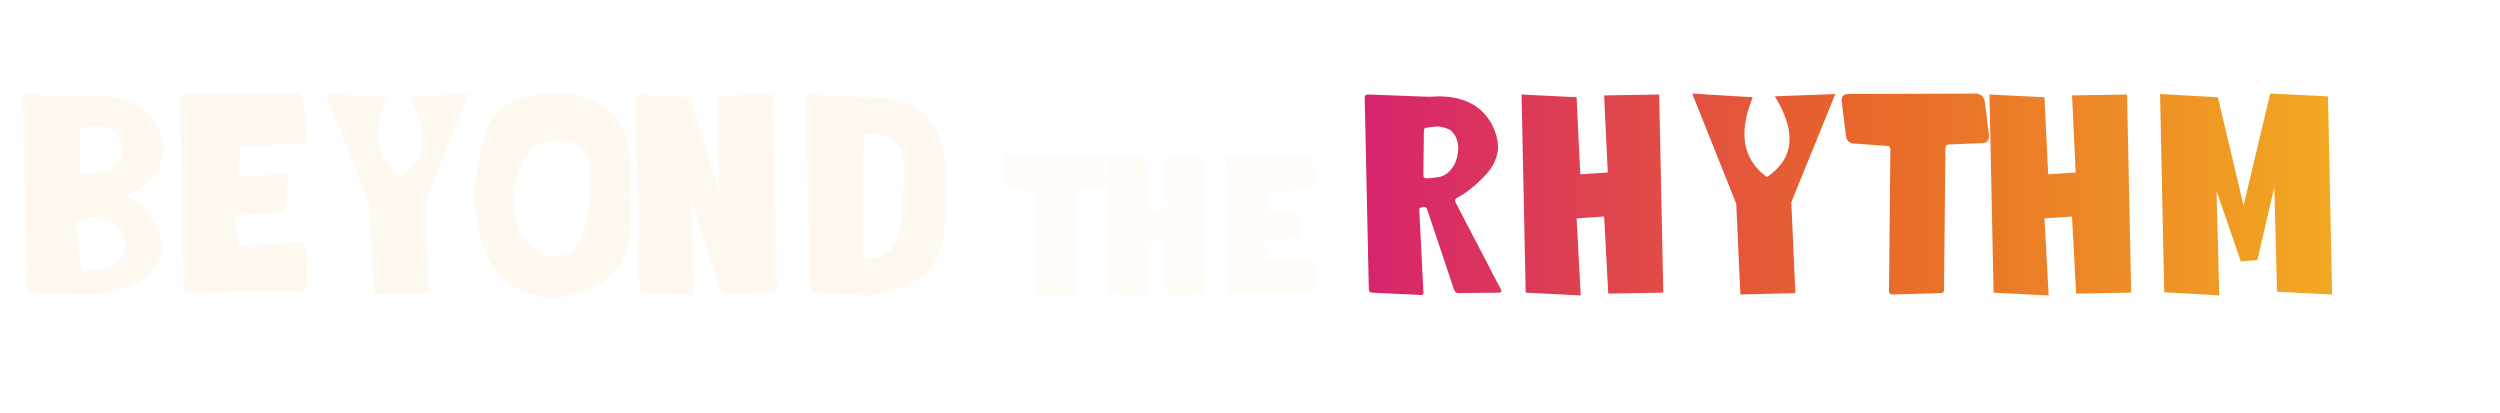
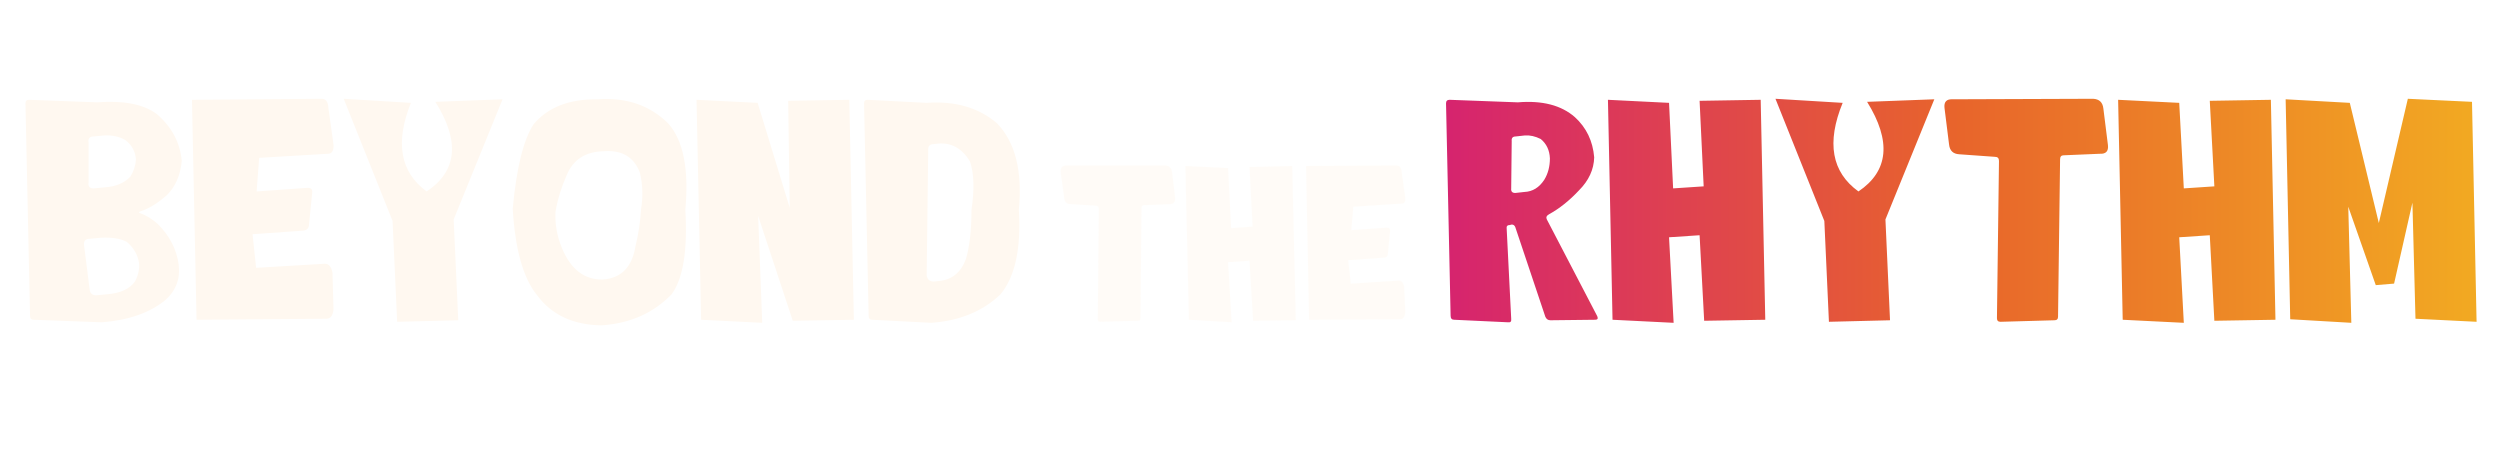
- <svg xmlns="http://www.w3.org/2000/svg" viewBox="0 0 545 90">
+ <svg xmlns="http://www.w3.org/2000/svg" viewBox="0 0 491 90">
  <defs>
    <linearGradient id="grad" x1="0%" y1="0%" x2="100%" y2="0%">
      <stop offset="0%" stop-color="#D6246E" />
      <stop offset="50%" stop-color="#E8652B" />
      <stop offset="100%" stop-color="#F2A922" />
    </linearGradient>
  </defs>
-   <path d="M5.9,63.0 Q5.9,63.8,6.6,63.8 L20.0,64.3 Q27.8,63.7,32.4,60.0 Q35.6,57.2,35.1,53.0 Q34.5,48.5,31.0,45.0 Q29.3,43.5,27.6,42.9 Q27.0,42.7,27.6,42.5 Q30.1,41.7,32.8,39.3 Q35.3,36.8,35.7,32.6 Q35.2,27.2,30.8,23.4 Q26.9,20.5,19.1,21.1 L5.7,20.6 Q5.0,20.6,5.0,21.3 Z M17.4,29.0 Q17.2,27.8,18.4,27.8 L20.5,27.6 Q22.9,27.5,24.6,28.5 Q26.5,29.9,26.7,32.3 Q26.6,34.1,25.6,35.7 Q23.8,37.6,20.5,37.8 L18.4,38.0 Q17.2,38.0,17.4,36.8 Z M16.5,49.1 Q16.4,47.9,17.6,47.9 L19.7,47.7 Q23.0,47.5,24.9,48.5 Q26.9,50.2,27.3,52.6 Q27.5,54.4,26.5,56.3 Q24.9,58.5,21.0,58.8 L18.9,59.0 Q17.7,59.0,17.6,57.8 Z M40.1,63.8 L65.6,63.6 Q66.8,63.6,67.0,61.8 L66.9,54.6 Q66.6,52.8,65.4,52.8 L51.9,53.6 L51.1,47.0 L61.0,46.3 Q62.2,46.2,62.2,45.0 L62.8,39.0 Q63.0,37.8,61.8,37.9 L51.9,38.6 L52.5,32.0 L66.0,31.2 Q67.2,31.2,67.0,29.4 L66.1,22.2 Q65.9,20.4,64.7,20.4 L39.2,20.6 Z M71.0,20.4 L80.6,44.4 L81.5,64.2 L93.5,63.9 L92.6,44.1 L102.2,20.5 L89.0,21.0 Q96.3,32.6,87.3,38.6 Q79.5,32.9,84.2,21.2 Z M120.9,64.9 Q129.3,64.3,134.5,58.8 Q138.0,54.2,137.3,42.2 Q138.4,30.2,133.9,25.2 Q128.5,19.9,120.1,20.5 Q111.7,20.4,107.5,25.4 Q104.5,30.0,103.4,42.0 Q104.1,54.0,108.1,59.0 Q112.5,64.8,120.9,64.9 Z M121.1,55.9 Q115.7,56.0,113.1,49.8 Q111.6,46.2,111.8,42.6 Q112.3,39.0,114.0,35.4 Q115.9,30.8,121.3,30.7 Q126.7,30.3,128.4,35.0 Q129.1,38.5,128.6,42.1 Q128.4,45.7,127.5,49.4 Q126.5,55.5,121.1,55.9 Z M139.4,63.8 L151.4,64.4 L150.6,43.4 L157.4,64.0 L169.4,63.8 L168.5,20.6 L156.5,20.8 L156.7,41.8 L150.5,21.2 L138.5,20.6 Z M176.6,63.0 Q176.6,63.8,177.3,63.8 L188.9,64.4 Q197.3,63.8,202.5,58.8 Q206.8,53.6,206.1,42.2 Q207.2,30.8,201.8,25.2 Q196.4,20.6,188.0,21.2 L176.4,20.6 Q175.7,20.6,175.7,21.3 Z M188.2,30.5 Q188.2,29.3,189.4,29.3 L190.3,29.2 Q194.2,28.9,196.5,32.7 Q197.7,36.2,196.8,42.2 Q196.8,48.2,195.7,51.9 Q194.2,55.9,190.3,56.2 L189.4,56.3 Q188.2,56.3,188.0,55.1 Z" fill="#FFF8F0" />
-   <path d="M225.8,63.9 Q225.8,64.4,226.4,64.4 L233.7,64.2 Q234.2,64.2,234.2,63.7 L234.5,42.0 Q234.5,41.5,235.0,41.5 L240.0,41.3 Q241.2,41.3,241.1,40.0 L240.5,35.0 Q240.3,33.8,239.1,33.7 L219.8,33.8 Q218.5,33.7,218.6,35.0 L219.3,40.0 Q219.4,41.3,220.6,41.3 L225.6,41.6 Q226.1,41.7,226.1,42.2 Z M241.8,64.0 L250.2,64.5 L249.6,52.7 L253.8,52.4 L254.4,64.2 L262.8,64.1 L262.2,33.8 L253.8,34.0 L254.4,45.7 L250.2,46.0 L249.6,34.2 L241.2,33.8 Z M267.9,64.0 L285.7,63.9 Q286.5,63.9,286.7,62.7 L286.6,57.6 Q286.4,56.4,285.5,56.3 L276.1,56.9 L275.6,52.3 L282.5,51.8 Q283.3,51.8,283.3,50.9 L283.8,46.7 Q283.9,45.9,283.1,45.9 L276.1,46.4 L276.5,41.8 L286.0,41.2 Q286.8,41.3,286.7,40.0 L286.0,35.0 Q285.9,33.7,285.1,33.7 L267.2,33.8 Z" fill="#FFF8F0" opacity="0.5" />
-   <path d="M298.4,63.0 Q298.4,63.8,299.1,63.8 L309.7,64.3 Q310.4,64.4,310.3,63.6 L309.4,45.7 Q309.4,45.2,310.0,45.2 L310.4,45.1 Q310.9,45.1,311.1,45.6 L317.0,63.2 Q317.3,63.9,318.0,63.9 L326.8,63.8 Q327.5,63.8,327.2,63.1 L317.3,44.1 Q317.0,43.5,317.7,43.1 Q320.8,41.4,323.6,38.4 Q326.5,35.5,326.6,31.9 Q326.2,27.1,322.8,24.0 Q318.8,20.5,311.6,21.1 L298.2,20.6 Q297.5,20.6,297.5,21.3 Z M310.4,28.7 Q310.3,27.8,311.2,27.8 L313.0,27.6 Q314.5,27.5,316.1,28.3 Q317.8,29.7,317.9,32.1 Q317.9,34.5,316.8,36.3 Q315.3,38.6,312.9,38.7 L311.1,38.9 Q310.2,38.9,310.3,38.0 Z M332.6,63.8 L344.6,64.4 L343.7,47.6 L349.7,47.2 L350.6,64.0 L362.6,63.8 L361.7,20.6 L349.7,20.8 L350.5,37.6 L344.5,38.0 L343.7,21.2 L331.7,20.6 Z M368.9,20.4 L378.5,44.4 L379.4,64.2 L391.4,63.9 L390.5,44.1 L400.1,20.5 L386.9,21.0 Q394.1,32.6,385.2,38.6 Q377.3,32.9,382.1,21.2 Z M411.8,63.5 Q411.8,64.2,412.5,64.2 L423.1,63.9 Q423.8,63.9,423.8,63.2 L424.1,32.3 Q424.1,31.5,424.9,31.5 L431.9,31.2 Q433.7,31.3,433.6,29.5 L432.7,22.3 Q432.5,20.5,430.7,20.4 L403.1,20.5 Q401.3,20.4,401.5,22.2 L402.4,29.4 Q402.5,31.2,404.3,31.3 L411.4,31.8 Q412.1,31.8,412.1,32.6 Z M434.6,63.8 L446.6,64.4 L445.7,47.6 L451.7,47.2 L452.6,64.0 L464.6,63.8 L463.7,20.6 L451.7,20.8 L452.5,37.6 L446.5,38.0 L445.7,21.2 L433.7,20.6 Z M471.8,63.7 L483.8,64.4 L483.2,41.6 L488.5,57.0 L492.1,56.7 L495.8,40.8 L496.4,63.6 L508.4,64.2 L507.5,21.0 L494.9,20.4 L489.1,44.8 L483.5,21.2 L470.9,20.5 Z" fill="url(#grad)" />
+   <path d="M5.9,62.0 Q5.9,62.8,6.6,62.8 L20.0,63.3 Q27.8,62.7,32.4,59.0 Q35.6,56.2,35.1,52.0 Q34.5,47.5,31.0,44.0 Q29.3,42.5,27.6,41.9 Q27.0,41.7,27.6,41.5 Q30.1,40.7,32.8,38.3 Q35.3,35.8,35.7,31.6 Q35.2,26.2,30.8,22.4 Q26.9,19.5,19.1,20.1 L5.7,19.6 Q5.0,19.6,5.0,20.3 Z M17.4,28.0 Q17.2,26.8,18.4,26.8 L20.5,26.6 Q22.9,26.5,24.6,27.5 Q26.5,28.9,26.7,31.3 Q26.6,33.1,25.6,34.7 Q23.8,36.6,20.5,36.8 L18.4,37.0 Q17.2,37.0,17.4,35.8 Z M16.5,48.1 Q16.4,46.9,17.6,46.9 L19.7,46.7 Q23.0,46.5,24.9,47.5 Q26.9,49.2,27.3,51.6 Q27.5,53.4,26.5,55.3 Q24.9,57.5,21.0,57.8 L18.9,58.0 Q17.7,58.0,17.6,56.8 Z M38.6,62.8 L64.1,62.6 Q65.3,62.6,65.5,60.8 L65.3,53.6 Q65.0,51.8,63.8,51.8 L50.3,52.6 L49.6,46.0 L59.5,45.3 Q60.7,45.2,60.7,44.0 L61.3,38.0 Q61.5,36.8,60.3,36.9 L50.4,37.6 L50.9,31.0 L64.4,30.2 Q65.6,30.2,65.5,28.4 L64.5,21.2 Q64.4,19.4,63.2,19.4 L37.7,19.6 Z M67.5,19.4 L77.1,43.4 L78.0,63.2 L90.0,62.9 L89.1,43.1 L98.7,19.5 L85.5,20.0 Q92.8,31.6,83.8,37.6 Q76.0,31.9,80.7,20.2 Z M118.2,63.9 Q126.6,63.3,131.9,57.8 Q135.3,53.2,134.6,41.2 Q135.7,29.2,131.2,24.2 Q125.8,18.9,117.4,19.5 Q109.0,19.4,104.8,24.4 Q101.8,29.0,100.7,41.0 Q101.4,53.0,105.5,58.0 Q109.8,63.8,118.2,63.9 Z M118.4,54.9 Q113.0,55.0,110.4,48.8 Q108.9,45.2,109.1,41.6 Q109.7,38.0,111.3,34.4 Q113.2,29.8,118.6,29.7 Q124.0,29.3,125.7,34.0 Q126.5,37.5,125.9,41.1 Q125.7,44.7,124.8,48.4 Q123.8,54.5,118.4,54.9 Z M137.7,62.8 L149.7,63.4 L148.9,42.4 L155.7,63.0 L167.7,62.8 L166.8,19.6 L154.8,19.8 L155.1,40.8 L148.8,20.2 L136.8,19.6 Z M170.6,62.0 Q170.6,62.8,171.3,62.8 L182.9,63.4 Q191.3,62.8,196.5,57.8 Q200.8,52.6,200.1,41.2 Q201.2,29.8,195.8,24.2 Q190.4,19.6,182.0,20.2 L170.4,19.6 Q169.7,19.6,169.7,20.3 Z M182.3,29.5 Q182.2,28.3,183.4,28.3 L184.3,28.2 Q188.2,27.9,190.5,31.7 Q191.7,35.2,190.8,41.2 Q190.8,47.2,189.7,50.9 Q188.2,54.9,184.3,55.2 L183.4,55.3 Q182.2,55.3,182.0,54.1 Z" fill="#FFF8F0" />
+   <path d="M215.6,62.7 Q215.6,63.2,216.1,63.2 L223.5,63.0 Q224.0,63.0,224.0,62.5 L224.2,40.8 Q224.2,40.3,224.7,40.3 L229.7,40.1 Q230.9,40.1,230.8,38.8 L230.2,33.8 Q230.0,32.5,228.8,32.5 L209.5,32.5 Q208.2,32.5,208.3,33.8 L209.0,38.8 Q209.1,40.1,210.3,40.1 L215.3,40.4 Q215.8,40.5,215.8,41.0 Z M233.5,62.8 L241.9,63.3 L241.2,51.5 L245.4,51.2 L246.1,63.0 L254.5,62.9 L253.8,32.6 L245.4,32.8 L246.0,44.5 L241.8,44.8 L241.2,33.0 L232.8,32.6 Z M257.1,62.8 L275.0,62.7 Q275.8,62.7,276.0,61.5 L275.8,56.4 Q275.6,55.2,274.8,55.1 L265.3,55.7 L264.8,51.1 L271.8,50.6 Q272.6,50.6,272.6,49.7 L273.0,45.5 Q273.2,44.7,272.3,44.7 L265.4,45.2 L265.8,40.6 L275.2,40.0 Q276.1,40.1,276.0,38.8 L275.3,33.8 Q275.2,32.5,274.3,32.5 L256.5,32.6 Z" fill="#FFF8F0" opacity="0.5" />
+   <path d="M284.9,62.0 Q284.9,62.8,285.6,62.8 L296.2,63.3 Q296.9,63.4,296.8,62.6 L295.9,44.7 Q295.9,44.2,296.5,44.2 L296.9,44.1 Q297.4,44.1,297.6,44.6 L303.5,62.2 Q303.8,62.9,304.5,62.9 L313.3,62.8 Q314.0,62.8,313.7,62.1 L303.8,43.1 Q303.5,42.5,304.2,42.1 Q307.3,40.4,310.1,37.4 Q313.0,34.5,313.1,30.9 Q312.7,26.1,309.3,23.0 Q305.3,19.5,298.1,20.1 L284.7,19.6 Q284.0,19.6,284.0,20.3 Z M296.9,27.7 Q296.8,26.8,297.7,26.8 L299.5,26.6 Q301.0,26.5,302.6,27.3 Q304.3,28.7,304.4,31.1 Q304.4,33.5,303.3,35.3 Q301.8,37.6,299.4,37.7 L297.6,37.9 Q296.7,37.9,296.8,37.0 Z M316.7,62.8 L328.7,63.4 L327.8,46.6 L333.8,46.2 L334.7,63.0 L346.7,62.8 L345.8,19.6 L333.8,19.8 L334.6,36.6 L328.6,37.0 L327.8,20.2 L315.8,19.6 Z M348.7,19.4 L358.3,43.4 L359.2,63.2 L371.2,62.9 L370.3,43.1 L379.9,19.5 L366.7,20.0 Q373.9,31.6,365.0,37.6 Q357.1,31.9,361.9,20.2 Z M392.2,62.5 Q392.2,63.2,392.9,63.2 L403.5,62.9 Q404.2,62.9,404.2,62.2 L404.6,31.3 Q404.6,30.5,405.3,30.5 L412.4,30.2 Q414.2,30.3,414.0,28.5 L413.1,21.3 Q412.9,19.5,411.1,19.4 L383.5,19.5 Q381.7,19.4,381.9,21.2 L382.8,28.4 Q383.0,30.2,384.8,30.3 L391.8,30.8 Q392.6,30.8,392.6,31.6 Z M416.9,62.8 L428.9,63.4 L428.0,46.6 L434.0,46.2 L434.9,63.0 L446.9,62.8 L446.0,19.6 L434.0,19.8 L434.9,36.6 L428.9,37.0 L428.0,20.2 L416.0,19.6 Z M449.8,62.7 L461.8,63.4 L461.2,40.6 L466.6,56.0 L470.2,55.7 L473.8,39.8 L474.4,62.6 L486.4,63.2 L485.5,20.0 L472.9,19.4 L467.2,43.8 L461.5,20.2 L448.9,19.5 Z" fill="url(#grad)" />
</svg>
